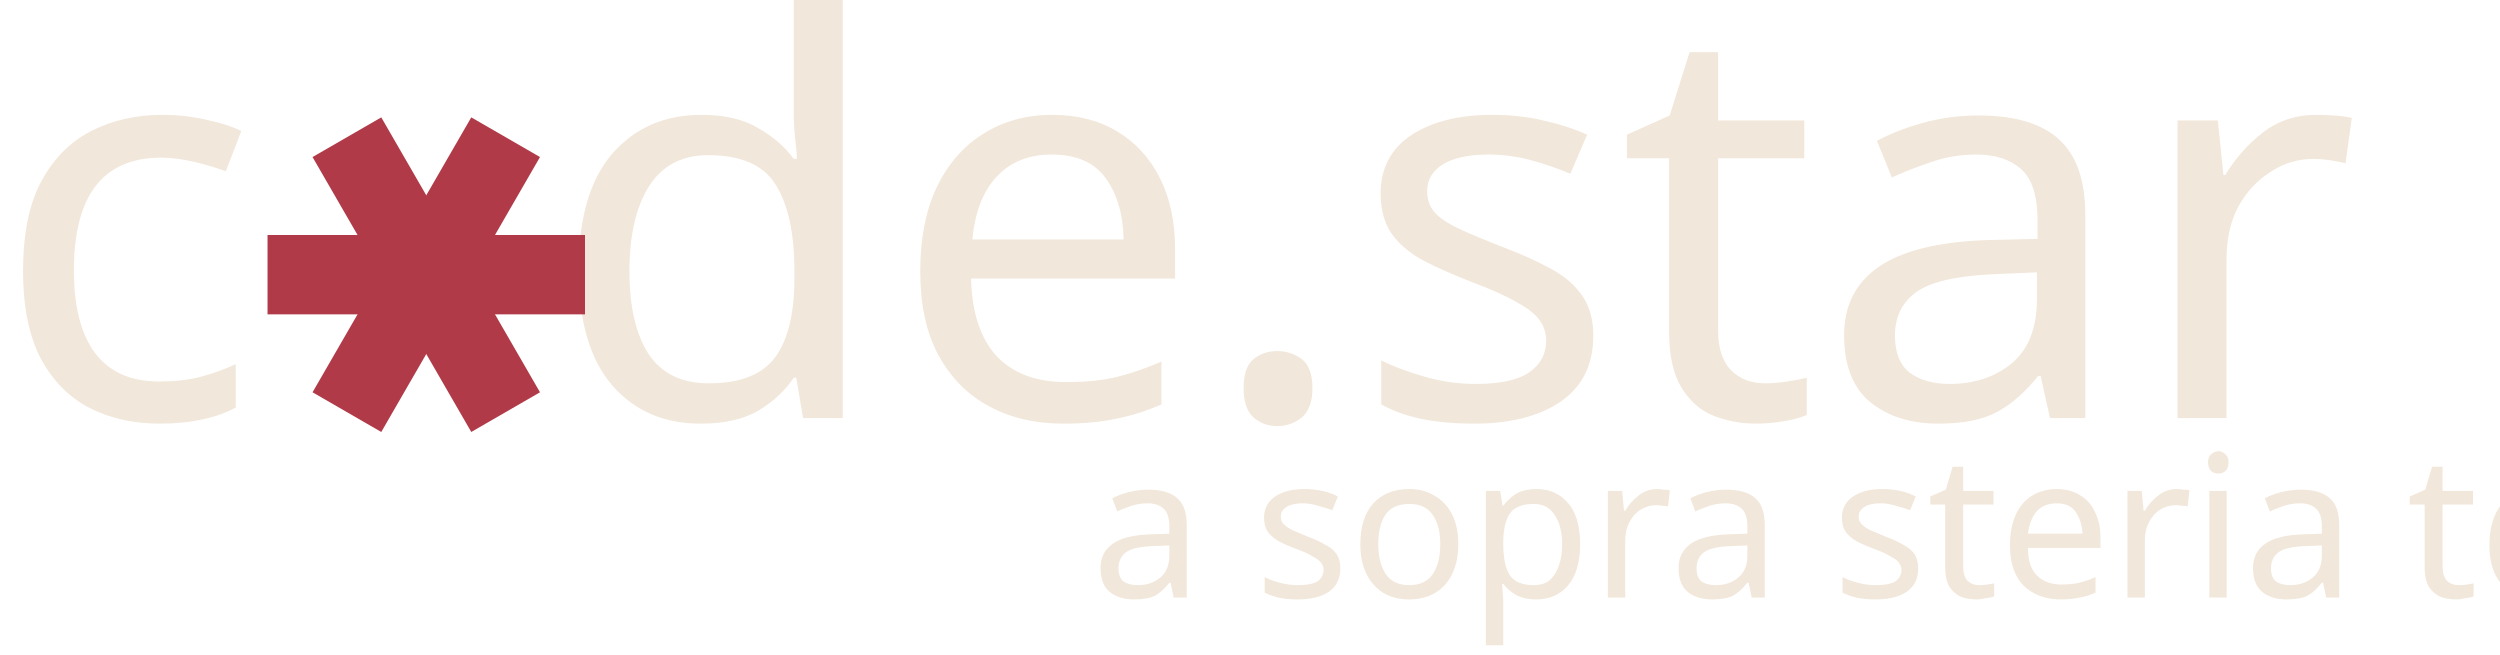
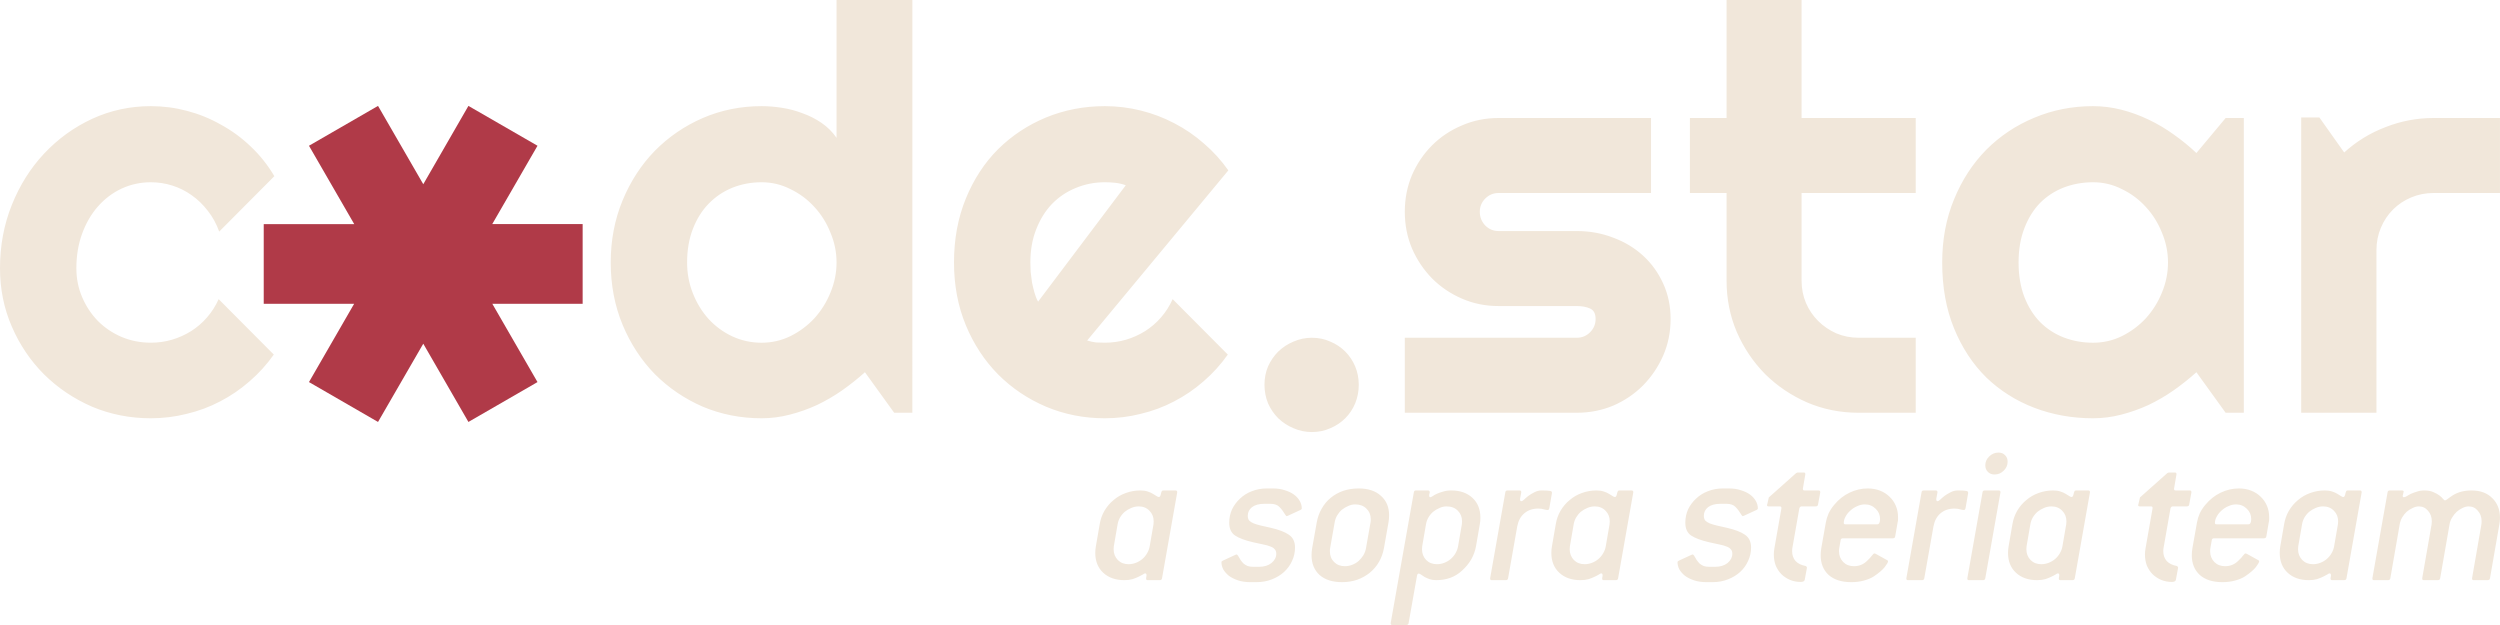
- <svg xmlns="http://www.w3.org/2000/svg" xmlns:ns1="http://svgjs.dev/svgjs" version="1.1" viewBox="-50 -50 63 16.5" id="svg206" width="63" height="16.5">
-   <defs id="defs210" />
-   <g id="g178" transform="translate(-18.95813,-88.57838)">
-     <text font-family="Righteous" font-size="14px" fill="#f1e7da" x="-31.225" y="49.113" ns1:data="{&quot;leading&quot;:&quot;1.3&quot;}" id="text172">
-       <tspan dy="0" x="-31.225" ns1:data="{&quot;newLined&quot;:true}" id="tspan170">c  de.star</tspan>
-     </text>
-     <text font-family="'Conduit ITC Medium'" font-size="5px" fill="#f1e7da" x="-3.543" y="53.639" ns1:data="{&quot;leading&quot;:&quot;1.3&quot;}" id="text176">
-       <tspan dy="0" x="-3.543" ns1:data="{&quot;newLined&quot;:true}" id="tspan174">a sopra steria team</tspan>
-     </text>
-   </g>
-   <g id="g186" transform="translate(-18.95813,-88.57838)">
-     <rect width="2" height="8" fill="#b03a48" x="-21.3" y="41.5" transform="rotate(90,-20.3,45.5)" id="rect180" />
-     <rect width="2" height="8" fill="#b03a48" x="-21.3" y="41.5" transform="rotate(30,-20.3,45.5)" id="rect182" />
-     <rect width="2" height="8" fill="#b03a48" x="-21.3" y="41.5" transform="rotate(-30,-20.3,45.5)" id="rect184" />
-   </g>
+ <svg xmlns="http://www.w3.org/2000/svg" width="1000" height="250" viewBox="-50 -50 100 25">
+   <path id="codestar" fill="#f1e7da" d="m-39.026-42.953-2.206 2.217q-.165-.463-.452-.827-.287-.375-.65-.629-.354-.253-.773-.386-.419-.132-.86-.132-.618 0-1.17.254-.54.253-.948.717-.397.452-.628 1.08-.232.63-.232 1.39 0 .618.232 1.158.231.54.628.949.408.408.949.64.551.23 1.169.23.441 0 .849-.12.408-.122.761-.342.364-.232.64-.552.286-.33.463-.728l2.206 2.217q-.42.596-.97 1.07-.541.474-1.18.805-.63.33-1.335.496-.695.177-1.434.177-1.246 0-2.35-.463-1.091-.475-1.918-1.29-.817-.817-1.29-1.909Q-50-38.023-50-39.269q0-1.356.474-2.537.474-1.18 1.29-2.05.828-.883 1.92-1.39 1.103-.508 2.349-.508.739 0 1.445.188.716.187 1.356.551.65.353 1.191.871.552.519.949 1.191zm25.52 9.463h-.727l-1.17-1.621q-.43.386-.915.728-.474.33-1.003.584-.53.243-1.092.386-.552.144-1.125.144-1.246 0-2.35-.463-1.091-.475-1.918-1.302-.817-.838-1.29-1.974-.475-1.147-.475-2.492 0-1.335.474-2.482.474-1.147 1.29-1.985.828-.838 1.92-1.313 1.103-.474 2.349-.474.397 0 .816.066.43.066.827.22.408.144.761.387.353.243.596.595V-50h3.033zm-3.032-6.01q0-.618-.243-1.192-.232-.584-.64-1.025-.408-.452-.96-.717-.54-.276-1.157-.276-.618 0-1.17.22-.54.221-.948.64-.397.408-.628 1.004-.232.596-.232 1.346 0 .65.232 1.235.231.584.628 1.025.408.442.949.695.551.254 1.169.254.617 0 1.158-.265.551-.275.96-.717.407-.452.639-1.025.243-.585.243-1.202zm10.025 3.12q.176.056.353.078.176.01.353.01.44 0 .849-.12.408-.122.761-.342.364-.232.64-.552.286-.33.463-.728l2.206 2.217q-.42.596-.97 1.07-.541.474-1.181.805-.629.33-1.334.496-.695.177-1.434.177-1.246 0-2.35-.463-1.091-.464-1.918-1.29-.817-.828-1.29-1.964-.475-1.147-.475-2.515 0-1.4.474-2.558t1.29-1.974q.828-.817 1.92-1.269 1.103-.452 2.349-.452.739 0 1.445.177.705.176 1.334.507.64.33 1.191.816.552.474.97 1.07zm1.544-6.209q-.21-.077-.42-.099-.198-.022-.418-.022-.618 0-1.17.232-.54.22-.948.64-.397.418-.628 1.014-.232.585-.232 1.324 0 .165.011.375.022.21.055.43.044.21.1.408.055.198.143.353zm9.32 7.974q0 .397-.144.75-.143.342-.397.596-.254.253-.596.397-.341.154-.739.154-.386 0-.738-.154-.342-.144-.607-.397-.254-.254-.408-.596-.143-.353-.143-.75 0-.386.143-.728.154-.341.408-.595.265-.254.607-.397.352-.155.738-.155.398 0 .74.155.341.143.595.397.254.254.397.595.143.342.143.728zm8.723 1.125H6.192v-3h6.882q.31 0 .53-.22.22-.22.22-.53 0-.32-.22-.419-.22-.099-.53-.099H9.942q-.783 0-1.467-.298-.684-.297-1.19-.805-.508-.518-.806-1.202-.287-.684-.287-1.467t.287-1.467q.298-.683.805-1.19.507-.508 1.191-.795.684-.298 1.467-.298h6.099v3H9.942q-.309 0-.53.22-.22.221-.22.53 0 .32.22.552.221.22.53.22h3.132q.772 0 1.456.265.684.254 1.191.717.508.463.805 1.114.298.65.298 1.422 0 .783-.298 1.467-.297.673-.805 1.191-.507.508-1.19.806-.685.286-1.457.286zm11.272 0q-1.092 0-2.052-.408-.96-.419-1.687-1.136-.717-.728-1.136-1.687-.408-.96-.408-2.052v-3.507h-1.467v-3h1.467V-50h3v4.72h4.566v3h-4.566v3.507q0 .475.176.894.177.408.486.717.308.308.727.496.42.176.894.176h2.283v3zm15.407 0h-.728l-1.169-1.621q-.43.386-.915.728-.474.33-1.004.584-.53.243-1.092.386-.551.144-1.125.144-1.246 0-2.349-.42-1.092-.418-1.919-1.212-.816-.806-1.29-1.964-.474-1.158-.474-2.635 0-1.38.474-2.526.474-1.158 1.29-1.985.827-.827 1.92-1.28 1.102-.463 2.348-.463.574 0 1.136.143.563.144 1.092.398.53.253 1.004.595.485.342.904.739l1.17-1.4h.727zM36.72-39.5q0-.618-.242-1.192-.232-.584-.64-1.025-.408-.452-.96-.717-.54-.276-1.158-.276-.617 0-1.169.21-.54.21-.948.617-.397.408-.629 1.015-.231.595-.231 1.368 0 .772.231 1.378.232.596.629 1.004.408.408.948.617.552.21 1.17.21.617 0 1.157-.265.552-.276.96-.717.408-.452.64-1.025.242-.585.242-1.202zm8.338 6.01h-3.01v-11.812h.727l.993 1.401q.728-.662 1.654-1.015.926-.364 1.919-.364h2.658v3h-2.658q-.474 0-.893.177-.42.176-.728.485-.309.309-.485.728-.177.419-.177.893z" />
+   <path id="star" fill="#b03a48" d="m-34.879-45.764-2.762 1.594 1.81 3.134h-3.62v3.189h3.616l-1.806 3.13 2.762 1.595 1.81-3.13 1.806 3.13 2.763-1.595-1.807-3.13h3.613v-3.19h-3.616l1.81-3.133-2.763-1.594-1.806 3.133z" />
+   <path id="tagline" fill="#f1e7da" d="M-3.86-29.027q.007-.04.007-.12 0-.254-.167-.422-.167-.175-.43-.175-.16 0-.303.064-.136.055-.256.151-.111.096-.191.231-.072.128-.096.271l-.151.877q-.008.04-.008.12 0 .255.167.43.168.168.43.168.152 0 .296-.056.143-.056.255-.151.12-.104.191-.231.08-.136.104-.28zm.342 2.153q-.008.08-.095.08h-.479q-.063 0-.063-.056v-.024l.015-.096v-.023q0-.072-.055-.072-.032 0-.096.048-.064.04-.167.087-.096.048-.24.096-.143.04-.327.04-.526 0-.845-.295-.319-.295-.319-.797 0-.128.024-.264l.152-.877q.048-.295.191-.542.152-.255.367-.43.215-.184.486-.28.28-.103.582-.103.168 0 .287.04.128.04.216.095.087.048.143.088.056.04.096.04.048 0 .072-.088l.023-.095q.016-.04.024-.056.016-.024.064-.024h.479q.071 0 .071.064v.016zm4.434-3.588q.27 0 .478.072.215.064.367.175.151.112.23.256.08.143.08.295 0 .04-.055.063l-.502.232-.048.015q-.016 0-.048-.047-.12-.2-.24-.32-.119-.127-.366-.127h-.24q-.318 0-.494.136-.167.135-.167.343 0 .12.056.19.063.065.175.113.12.047.287.087.168.04.39.088.495.112.734.279.248.167.248.51 0 .287-.12.542-.112.248-.319.439-.2.183-.486.295-.28.112-.622.112h-.24q-.279 0-.494-.072-.215-.072-.367-.184-.143-.12-.223-.255-.072-.143-.072-.287 0-.04.056-.063l.503-.232q.015-.008.023-.008.008-.008.024-.008t.056.048q.056.088.104.176.056.08.12.143.071.056.159.096.088.032.223.032h.24q.302 0 .494-.152.191-.16.191-.367 0-.12-.064-.183-.056-.072-.175-.112-.112-.047-.287-.08-.176-.04-.399-.087-.486-.112-.725-.271-.232-.16-.232-.51 0-.287.112-.535.12-.247.319-.43.2-.192.47-.295.28-.112.606-.112zm3.906 1.356q.008-.032.008-.064v-.064q0-.255-.175-.423-.167-.167-.447-.167-.143 0-.279.064-.135.056-.255.151-.111.096-.191.232-.072.127-.096.27l-.183 1.037q-.008.04-.008.072v.056q0 .255.167.422.168.168.43.168.152 0 .296-.056.143-.056.255-.152.112-.103.191-.23.08-.136.104-.28zm.535 1.036q-.056.303-.2.55-.143.247-.366.43-.216.176-.503.28-.279.096-.606.096-.574 0-.9-.287-.32-.295-.32-.79 0-.135.024-.279l.184-1.036q.055-.303.199-.55.143-.256.359-.431.223-.183.502-.28.287-.095.614-.095.574 0 .893.295.327.287.327.782 0 .135-.024.279zm3.117-.957q.008-.04.008-.12 0-.254-.167-.422-.168-.175-.455-.175-.143 0-.279.064-.135.055-.255.151-.112.096-.191.231-.072.128-.096.271l-.151.877q-.008.04-.008.12 0 .255.167.43.167.168.43.168.152 0 .296-.056.143-.056.255-.151.12-.104.191-.231.08-.136.104-.28zm.566.877q-.048.272-.191.527-.144.247-.375.454-.406.375-1.028.375-.144 0-.263-.04-.112-.04-.2-.088-.08-.055-.143-.095-.056-.04-.096-.04-.048 0-.064.087l-.335 1.89q-.008.08-.095.08h-.558q-.064 0-.064-.056v-.024l.925-5.222q.008-.08.087-.08h.479q.071 0 .071.08l-.023.095v.024q0 .072.047.072.024 0 .088-.04.064-.048.168-.096.103-.047.247-.087.143-.048.335-.048.526 0 .845.295.319.295.319.797 0 .136-.024.263zm2.934-1.53q-.015.08-.063.08-.056 0-.152-.025-.088-.032-.231-.032-.335 0-.558.192-.215.183-.28.518l-.366 2.073q-.008.08-.096.08H9.67q-.064 0-.064-.056v-.024l.606-3.428q.008-.08.088-.08h.478q.072 0 .072.064v.016l-.048.255v.024q0 .071.056.071.032 0 .104-.063.072-.072.175-.152.112-.08.24-.143.135-.072.286-.072.232 0 .32.016.095.008.095.072v.016zm2.408.653q.008-.04.008-.12 0-.254-.167-.422-.168-.175-.43-.175-.16 0-.304.064-.135.055-.255.151-.111.096-.191.231-.072.128-.096.271l-.151.877q-.008.04-.008.12 0 .255.167.43.168.168.43.168.152 0 .296-.056.143-.056.255-.151.12-.104.191-.231.08-.136.104-.28zm.343 2.153q-.008.08-.095.08h-.479q-.064 0-.064-.056v-.024l.016-.096v-.023q0-.072-.055-.072-.032 0-.096.048-.064.04-.168.087-.095.048-.239.096-.143.04-.327.04-.526 0-.845-.295-.319-.295-.319-.797 0-.128.024-.264l.152-.877q.047-.295.191-.542.151-.255.367-.43.215-.184.486-.28.28-.103.582-.103.168 0 .287.04.128.04.215.095.088.048.144.088.056.04.096.04.047 0 .071-.088l.024-.095q.016-.04.024-.056.016-.024.064-.024h.478q.072 0 .072.064v.016zm4.433-3.588q.271 0 .479.072.215.064.367.175.151.112.23.256.08.143.08.295 0 .04-.055.063l-.503.232-.047.015q-.016 0-.048-.047-.12-.2-.24-.32-.12-.127-.366-.127h-.24q-.318 0-.494.136-.167.135-.167.343 0 .12.056.19.063.065.175.113.12.047.287.087.167.04.39.088.495.112.734.279.247.167.247.51 0 .287-.12.542-.11.248-.318.439-.2.183-.486.295-.28.112-.622.112h-.24q-.279 0-.494-.072-.215-.072-.367-.184-.143-.12-.223-.255-.072-.143-.072-.287 0-.04.056-.063l.502-.232q.016-.008.024-.008.008-.008.024-.008t.056.048q.056.088.104.176.056.08.12.143.071.056.159.096.087.032.223.032h.24q.302 0 .494-.152.19-.16.19-.367 0-.12-.063-.183-.056-.072-.175-.112-.112-.047-.287-.08-.176-.04-.399-.087-.486-.112-.726-.271-.23-.16-.23-.51 0-.287.11-.535.12-.247.32-.43.2-.192.47-.295.28-.112.606-.112zm3.564.638q-.008.08-.095.08h-.558q-.072 0-.096.08l-.28 1.594q-.007.04-.007.072v.056q0 .223.135.382.144.152.407.2.048.024.048.064v.016l-.088.478q-.024.08-.16.08-.223 0-.422-.08-.191-.08-.343-.223-.143-.144-.23-.343-.08-.207-.08-.455 0-.111.023-.247l.28-1.594v-.024q0-.056-.064-.056h-.439q-.072 0-.072-.048v-.016q.008-.008.008-.016l.064-.279 1.092-.973.056-.024h.247q.064 0 .064.056v.024l-.096.558v.024q0 .056.064.056h.558q.072 0 .072.064v.016zm2.368.797q.112 0 .112-.215 0-.24-.175-.407-.176-.175-.43-.175-.16 0-.312.072-.151.064-.27.175-.12.104-.192.24-.072.127-.072.255 0 .055.064.055zm.718.479q-.008.08-.096.08H23.72q-.088 0-.096.08l-.055.318q-.008.032-.008.064v.064q0 .247.167.422.167.168.43.168.312 0 .527-.216.135-.127.191-.207.064-.088.104-.088.016 0 .048.016l.462.256q.032.016.032.04 0 .063-.136.239-.135.167-.43.366-.16.104-.399.168-.231.064-.51.064-.574 0-.901-.287-.319-.295-.319-.79 0-.135.024-.279l.183-1.036q.032-.176.112-.36.088-.183.223-.342.263-.319.614-.486.351-.168.726-.168.27 0 .494.088.223.088.383.247.16.152.247.359.088.207.088.446v.112q0 .048-.016.104zm2.815-1.132q-.016.08-.064.08-.056 0-.152-.025-.087-.032-.23-.032-.336 0-.559.192-.215.183-.279.518l-.367 2.073q-.008.08-.095.08h-.559q-.063 0-.063-.056v-.024l.606-3.428q.008-.08.087-.08h.479q.071 0 .071.064v.016l-.047.255v.024q0 .071.055.071.032 0 .104-.063.072-.072.175-.152.112-.08.24-.143.135-.072.287-.072.23 0 .319.016.095.008.095.072v.016zm.789 2.806q-.008.08-.096.08h-.558q-.064 0-.064-.056v-.024l.606-3.428q.008-.08.088-.08h.558q.072 0 .072.064v.016zm.893-4.656q0 .207-.16.359-.15.151-.366.151-.16 0-.263-.104-.104-.103-.104-.263 0-.207.16-.359.159-.151.366-.151.168 0 .263.104.104.095.104.263zm2.344 2.503q.008-.04.008-.12 0-.254-.167-.422-.168-.175-.43-.175-.16 0-.304.064-.135.055-.255.151-.112.096-.191.231-.072.128-.096.271l-.151.877q-.008.04-.008.12 0 .255.167.43.167.168.43.168.152 0 .296-.056.143-.056.255-.151.12-.104.191-.231.08-.136.104-.28zm.343 2.153q-.008.08-.096.08h-.478q-.064 0-.064-.056v-.024l.016-.096v-.023q0-.072-.056-.072-.032 0-.095.048-.064.04-.168.087-.096.048-.239.096-.144.04-.327.04-.526 0-.845-.295-.319-.295-.319-.797 0-.128.024-.264l.151-.877q.048-.295.192-.542.151-.255.367-.43.215-.184.486-.28.279-.103.582-.103.167 0 .287.04.128.04.215.095.088.048.144.088.056.04.095.04.048 0 .072-.088l.024-.095q.016-.04.024-.056.016-.024.064-.024h.478q.072 0 .072.064v.016zm4.577-2.95q-.008.08-.096.08h-.558q-.072 0-.096.08l-.279 1.594q-.008.04-.008.072v.056q0 .223.136.382.143.152.406.2.048.024.048.064v.016l-.088.478q-.023.08-.159.08-.223 0-.423-.08-.191-.08-.342-.223-.144-.144-.232-.343-.08-.207-.08-.455 0-.111.024-.247l.28-1.594v-.024q0-.056-.064-.056h-.439q-.072 0-.072-.048v-.016q.008-.008.008-.016l.064-.279 1.093-.973.055-.024h.248q.063 0 .063.056v.024l-.095.558v.024q0 .056.063.056h.559q.071 0 .071.064v.016zm2.368.797q.111 0 .111-.215 0-.24-.175-.407-.175-.175-.43-.175-.16 0-.312.072-.151.064-.27.175-.12.104-.192.24-.072.127-.072.255 0 .055.064.055zm.717.479q-.008.08-.095.08h-1.994q-.087 0-.095.08l-.056.318q-.008.032-.008.064v.064q0 .247.167.422.168.168.43.168.312 0 .527-.216.136-.127.191-.207.064-.088.104-.088.016 0 .048.016l.462.256q.032.016.032.04 0 .063-.135.239-.136.167-.43.366-.16.104-.4.168-.23.064-.51.064-.574 0-.9-.287-.32-.295-.32-.79 0-.135.024-.279l.184-1.036q.031-.176.111-.36.088-.183.223-.342.264-.319.614-.486.351-.168.726-.168.271 0 .494.088.224.088.383.247.16.152.247.359.088.207.088.446v.112q0 .048-.016.104zm2.863-.479q.008-.04.008-.12 0-.254-.168-.422-.167-.175-.43-.175-.16 0-.303.064-.136.055-.255.151-.112.096-.192.231-.072.128-.095.271l-.152.877q-.008.04-.008.12 0 .255.168.43.167.168.43.168.152 0 .295-.056.144-.056.255-.151.12-.104.192-.231.08-.136.103-.28zm.343 2.153q-.008.08-.096.08h-.478q-.064 0-.064-.056v-.024l.016-.096v-.023q0-.072-.056-.072-.032 0-.096.048-.064.04-.167.087-.096.048-.24.096-.143.04-.326.04-.527 0-.846-.295-.318-.295-.318-.797 0-.128.023-.264l.152-.877q.048-.295.191-.542.152-.255.367-.43.215-.184.486-.28.28-.103.582-.103.168 0 .288.04.127.04.215.095.088.048.143.088.056.04.096.04.048 0 .072-.088l.024-.095q.016-.04.024-.056.016-.024.063-.024h.479q.072 0 .072.064v.016zm5.74 0q-.008.08-.095.08h-.558q-.064 0-.064-.056v-.024l.374-2.153q.008-.04.008-.12 0-.254-.151-.422-.144-.175-.367-.175-.12 0-.247.064-.12.055-.231.151-.104.096-.184.231-.08.128-.103.271l-.375 2.153q-.008.08-.096.08h-.558q-.064 0-.064-.056v-.024l.375-2.153q.008-.04.008-.12 0-.254-.151-.422-.144-.175-.367-.175-.12 0-.247.064-.128.055-.24.151-.103.096-.183.231-.072.128-.096.271l-.374 2.153q-.008.08-.096.08h-.558q-.064 0-.064-.056v-.024l.606-3.428q.008-.08.088-.08h.478q.08 0 .08.048 0 .008-.008.016v.016l-.024.103q0 .016-.008.024v.008q0 .056.048.056.04 0 .111-.04.072-.048.168-.095.104-.048.24-.088.135-.048.294-.048.215 0 .359.064.151.064.247.135.096.072.144.136.055.064.08.064.031 0 .103-.056.08-.064.215-.152.311-.191.742-.191.526 0 .829.303.311.303.311.79 0 .135-.024.262z" />
</svg>
